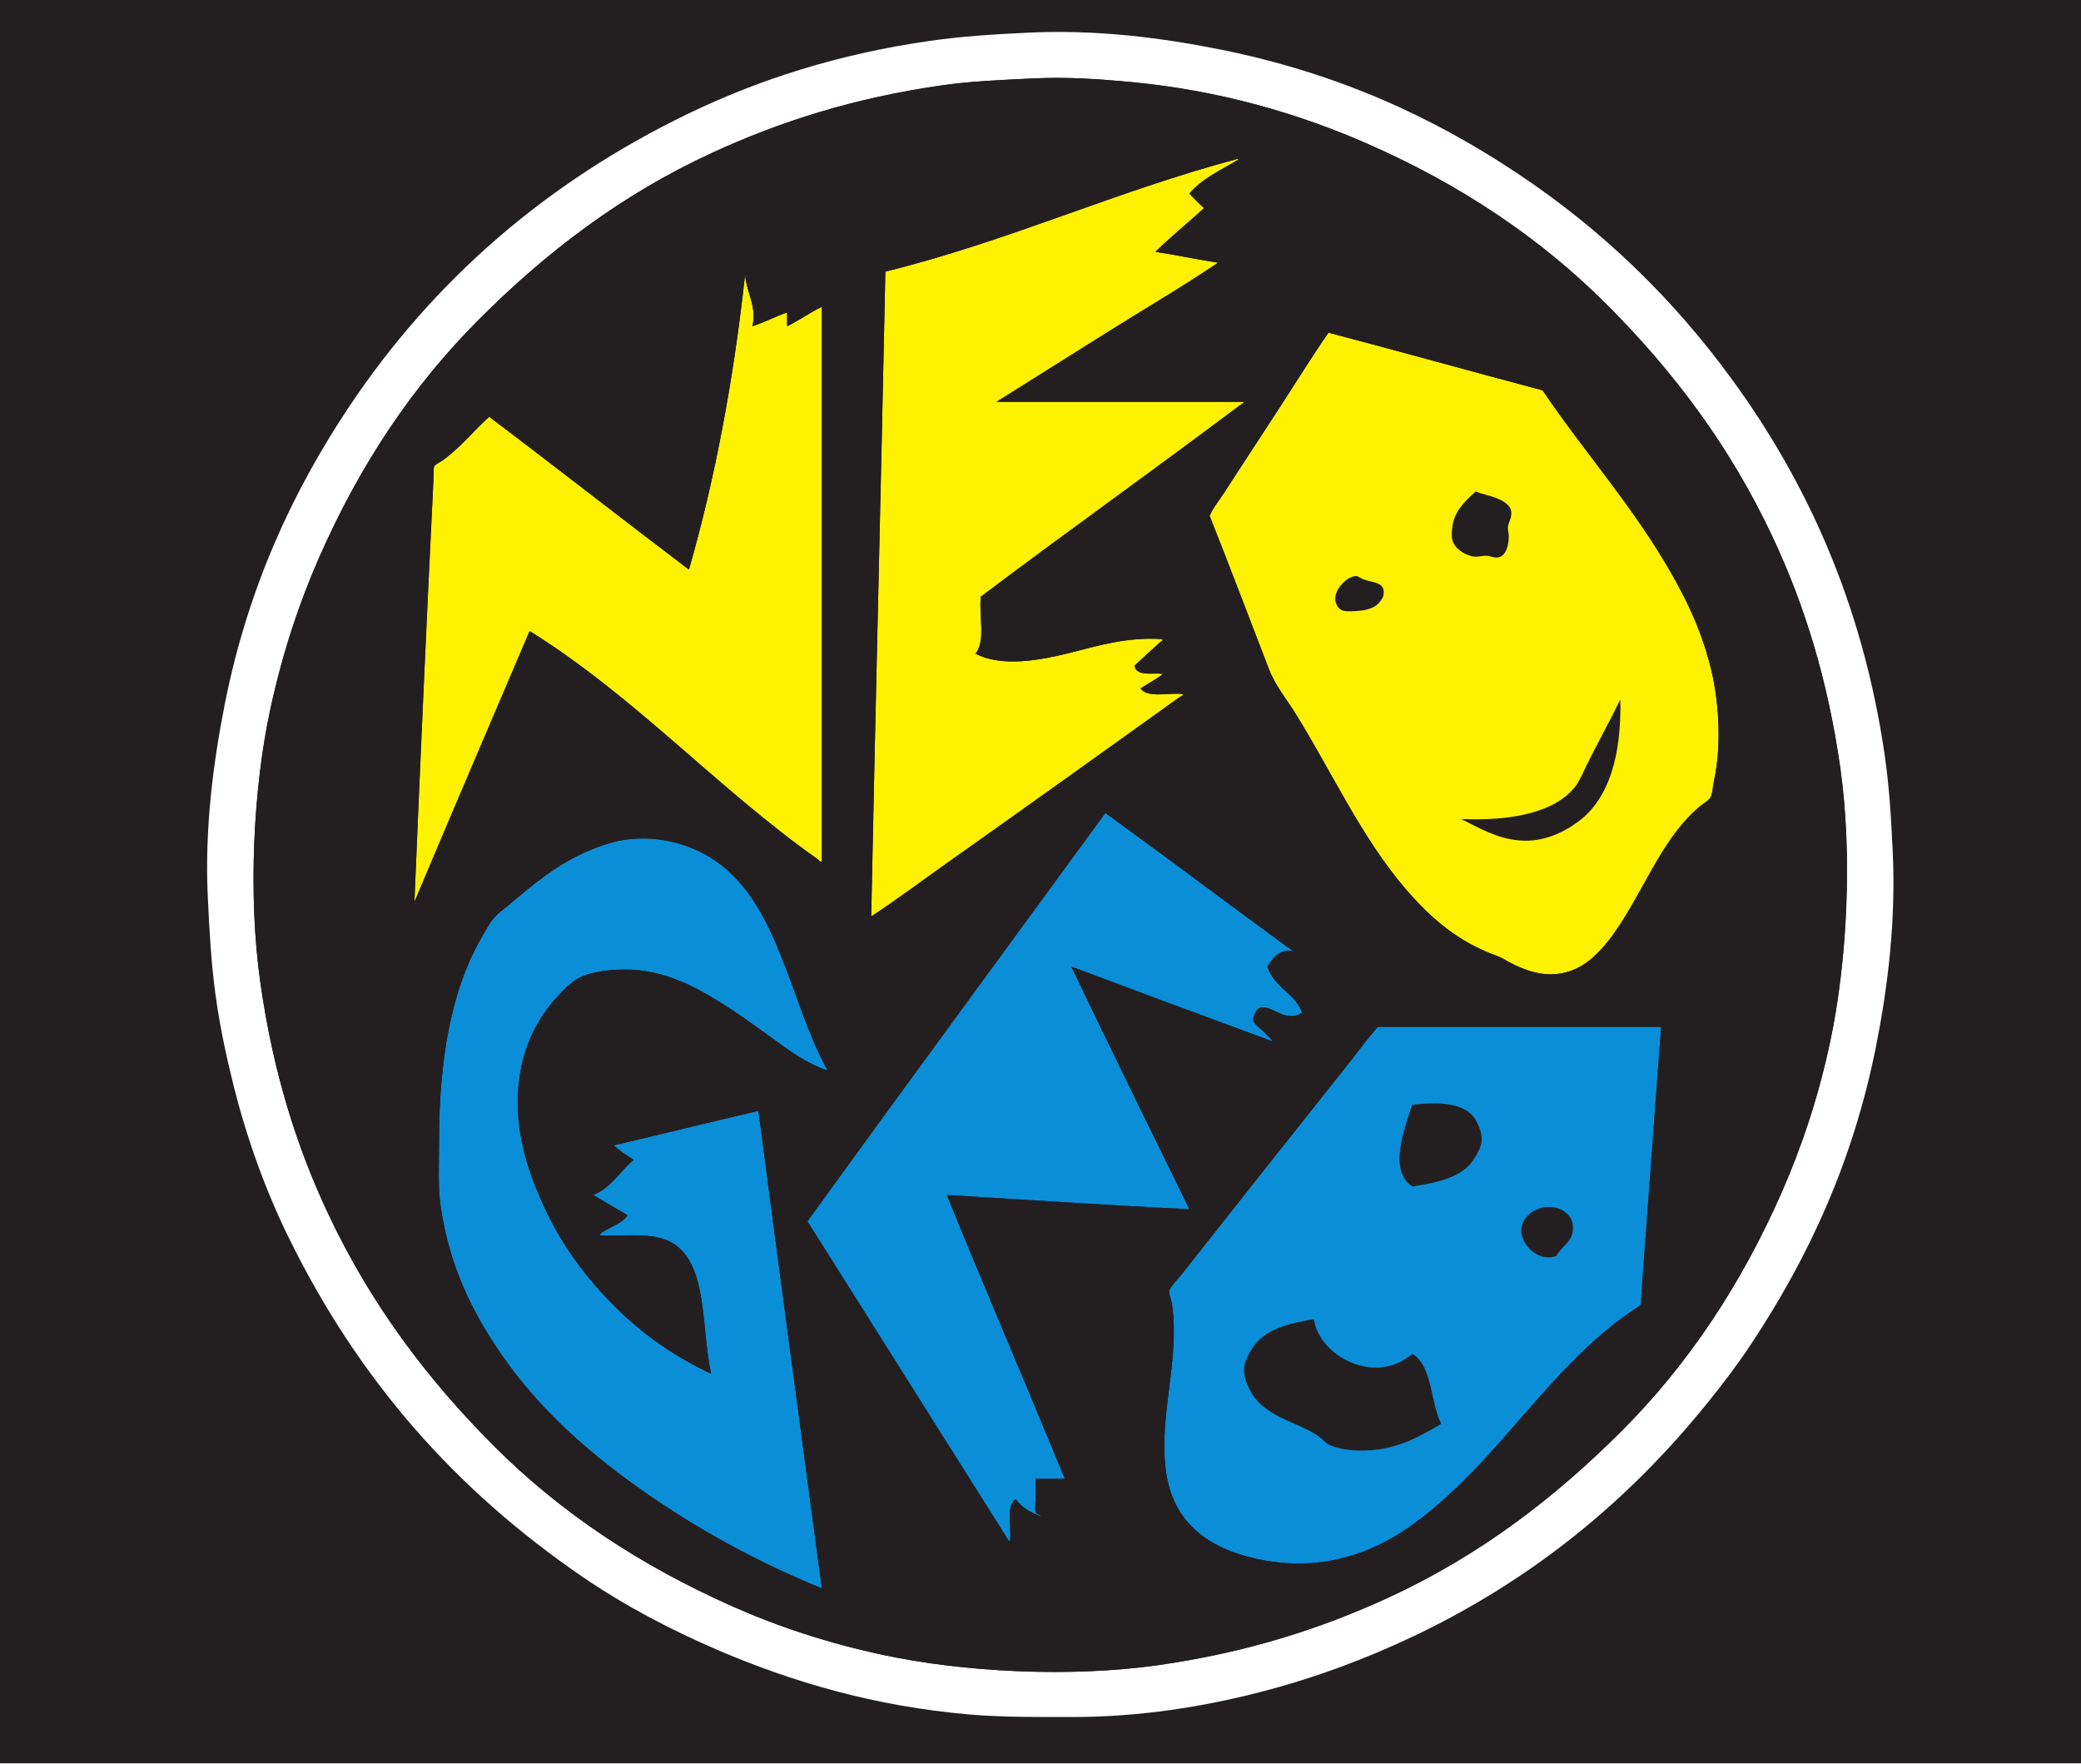
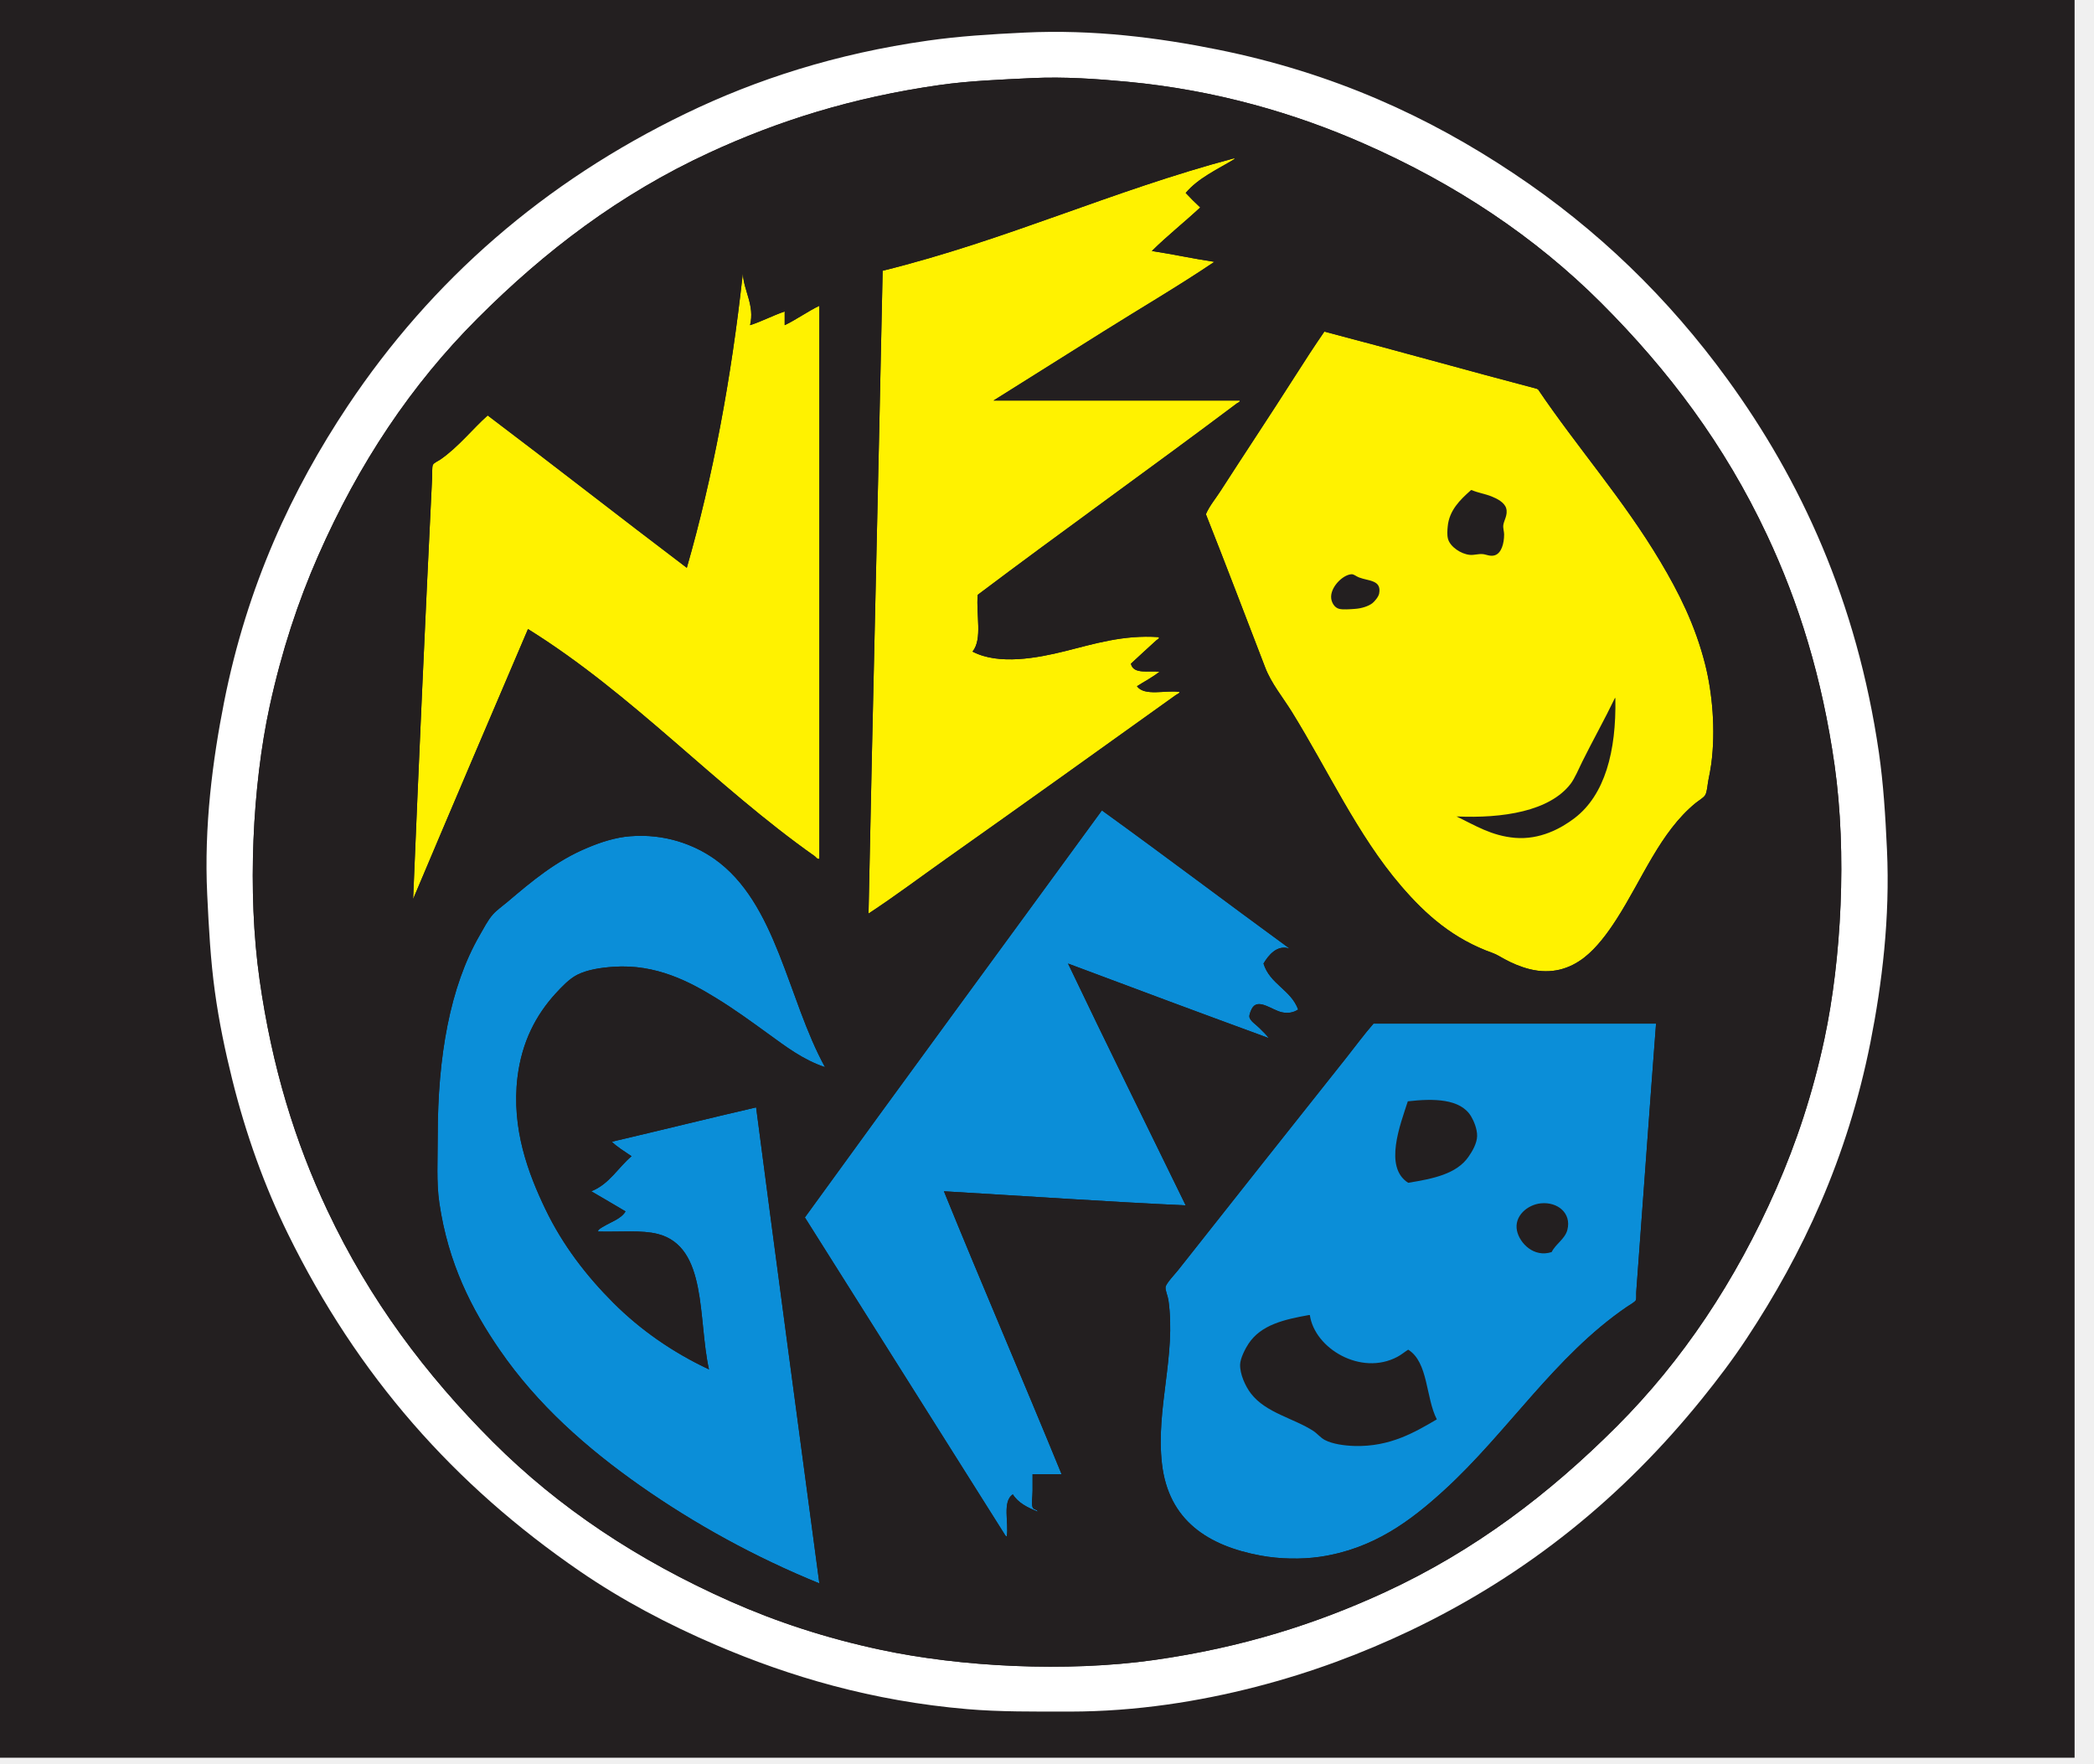
- <svg xmlns="http://www.w3.org/2000/svg" version="1.1" id="svg2" x="0px" y="0px" width="94.12" height="79.743" viewBox="0.25 0 94.12 79.743" enable-background="new 0.25 0 567.927 113.032" xml:space="preserve">
-   <defs id="defs21" />
-   <g transform="matrix(0.7779804,0,0,0.7779804,-45.50869,-226.9577)" id="g4889">
-     <g id="g4946" transform="matrix(0.7896258,0,0,0.7896258,-109.3577,60.48407)">
-       <path id="path4924" style="fill:#231f20;fill-opacity:1;fill-rule:nonzero;stroke:none" d="m 212.981,292.851 153.211,0 0,129.808 -153.211,0 0,-129.808 z" />
-       <g id="g4831">
-         <path d="m 282.392,299.126 c -6.499,0.923 -11.97,2.664 -17.025,4.998 -6.652,3.072 -12.163,7.282 -17.112,12.236 -4.89,4.887 -8.77,10.684 -11.788,17.56 -1.472,3.35 -2.683,6.999 -3.574,11.097 -1.267,5.843 -1.663,13.702 -0.742,20.181 0.921,6.487 2.627,11.994 5.001,17.029 3.129,6.641 7.272,12.152 12.232,17.113 4.872,4.867 10.723,8.756 17.56,11.786 3.344,1.482 7.021,2.702 11.103,3.569 5.868,1.249 13.663,1.667 20.18,0.746 6.494,-0.921 11.968,-2.67 17.025,-5 6.654,-3.072 12.168,-7.289 17.112,-12.234 4.858,-4.852 8.791,-10.742 11.787,-17.559 1.482,-3.373 2.704,-7.024 3.574,-11.103 1.243,-5.846 1.664,-13.672 0.744,-20.175 -0.92,-6.478 -2.638,-12.006 -5.001,-17.027 -3.131,-6.66 -7.27,-12.151 -12.234,-17.114 -4.861,-4.857 -10.723,-8.785 -17.558,-11.784 -4.988,-2.194 -10.848,-3.937 -17.445,-4.556 -2.263,-0.21 -4.623,-0.379 -7.023,-0.269 -2.405,0.116 -4.645,0.203 -6.815,0.509 z m 6.249,-3.869 c 5.108,-0.245 9.908,0.38 14.229,1.249 8.623,1.733 15.644,4.982 21.874,9.14 6.227,4.148 11.452,9.221 15.803,15.207 5.406,7.43 9.56,16.376 11.193,27.587 0.327,2.267 0.477,4.619 0.593,7.15 0.236,5.041 -0.366,9.922 -1.217,14.224 -1.708,8.601 -5.024,15.645 -9.14,21.876 -1.02,1.551 -2.149,3.034 -3.304,4.465 -5.784,7.16 -12.816,12.961 -21.605,17.145 -3.46,1.643 -7.218,3.068 -11.373,4.135 -4.126,1.061 -8.772,1.813 -13.691,1.819 -2.674,0 -5.194,0.023 -7.589,-0.182 -7.034,-0.6 -13.087,-2.396 -18.544,-4.729 -3.588,-1.537 -6.977,-3.336 -10.059,-5.448 -9.29,-6.373 -16.416,-14.426 -21.579,-24.944 -1.702,-3.467 -3.088,-7.286 -4.108,-11.396 -0.516,-2.084 -0.971,-4.234 -1.279,-6.49 -0.313,-2.276 -0.446,-4.653 -0.565,-7.173 -0.24,-5.02 0.398,-9.899 1.249,-14.199 1.703,-8.602 5.02,-15.698 9.139,-21.877 6.192,-9.282 14.511,-16.532 24.94,-21.575 5.243,-2.536 11.12,-4.428 17.888,-5.388 2.273,-0.326 4.62,-0.475 7.143,-0.595" style="fill:#ffffff;fill-opacity:1;fill-rule:evenodd;stroke:none" id="path5070" />
-         <path d="m 304.119,304.541 c 0.028,0 0.023,0.039 0.03,0.058 -1.268,0.767 -2.674,1.397 -3.604,2.5 0.347,0.371 0.705,0.731 1.075,1.072 -1.174,1.095 -2.438,2.093 -3.574,3.215 1.568,0.241 3.044,0.566 4.615,0.802 -2.657,1.792 -5.434,3.413 -8.157,5.123 -2.723,1.707 -5.446,3.413 -8.157,5.123 6.063,0 12.123,0 18.186,0 0.022,0.125 -0.141,0.152 -0.208,0.206 -6.286,4.726 -12.84,9.392 -19.137,14.137 -0.145,1.45 0.372,3.265 -0.388,4.194 1.933,1.02 4.804,0.472 6.815,-0.028 2.13,-0.529 4.304,-1.223 6.935,-1.041 0.084,0.113 -0.124,0.186 -0.177,0.24 -0.589,0.529 -1.283,1.177 -1.875,1.723 0.176,0.816 1.333,0.494 2.113,0.595 -0.513,0.403 -1.11,0.715 -1.667,1.069 0.551,0.765 2.132,0.27 3.126,0.42 0.058,0.094 -0.158,0.158 -0.268,0.24 -5.595,4.011 -11.283,8.081 -16.94,12.082 -1.92,1.359 -3.802,2.774 -5.742,4.047 0.318,-15.855 0.72,-31.619 1.042,-47.472 9.155,-2.264 16.93,-5.909 25.954,-8.305" style="fill:#fff200;fill-opacity:1;fill-rule:evenodd;stroke:none" id="path5072" />
-         <path d="m 268.374,316.864 c 0.818,-0.253 1.686,-0.717 2.558,-1.011 0,0.333 0,0.676 0,1.011 0.814,-0.378 1.746,-1.05 2.56,-1.43 0,13.614 0,27.227 0,40.836 -0.147,0.058 -0.24,-0.114 -0.327,-0.178 -7.383,-5.208 -13.417,-11.947 -21.19,-16.786 -2.837,6.64 -5.673,13.278 -8.484,19.941 0.416,-10.085 0.895,-20.769 1.401,-31.074 0.017,-0.36 -0.017,-0.795 0.055,-0.984 0.067,-0.158 0.36,-0.269 0.568,-0.413 1.314,-0.911 2.374,-2.261 3.482,-3.245 4.932,3.722 9.779,7.524 14.706,11.252 1.924,-6.696 3.284,-13.959 4.135,-21.73 0.084,1.323 0.888,2.341 0.536,3.81" style="fill:#fff200;fill-opacity:1;fill-rule:evenodd;stroke:none" id="path5074" />
-         <path d="m 329.834,349.099 c -0.266,0.536 -0.548,1.223 -0.861,1.637 -1.552,2.024 -5.006,2.562 -8.425,2.408 1.361,0.654 2.567,1.43 4.316,1.581 1.831,0.154 3.387,-0.681 4.407,-1.461 2.225,-1.704 3.083,-4.916 3.006,-8.84 -0.005,-0.018 -0.007,-0.035 -0.029,-0.03 -0.761,1.585 -1.65,3.162 -2.413,4.704 z m -18.541,-12.054 c 0.03,0.275 0.219,0.681 0.596,0.772 0.279,0.069 0.818,0.026 1.161,0 0.501,-0.034 1.001,-0.202 1.279,-0.416 0.158,-0.124 0.459,-0.471 0.504,-0.715 0.192,-1.014 -0.772,-0.914 -1.485,-1.191 -0.24,-0.09 -0.371,-0.249 -0.567,-0.236 -0.652,0.047 -1.582,0.982 -1.488,1.786 z m 10.267,-7.948 c -0.733,0.655 -1.56,1.44 -1.664,2.648 -0.023,0.249 -0.06,0.619 0.028,0.921 0.163,0.561 0.942,1.101 1.609,1.161 0.307,0.03 0.617,-0.086 0.952,-0.055 0.242,0.016 0.561,0.197 0.893,0.086 0.481,-0.154 0.686,-0.855 0.686,-1.547 -0.002,-0.21 -0.09,-0.454 -0.06,-0.686 0.045,-0.345 0.356,-0.762 0.21,-1.247 -0.131,-0.428 -0.684,-0.711 -1.075,-0.865 -0.527,-0.21 -0.956,-0.249 -1.488,-0.476 -0.034,0.016 -0.068,0.03 -0.09,0.061 z m -10.773,-11.759 c 5.271,1.38 10.451,2.842 15.713,4.23 0.002,0.029 0.039,0.025 0.061,0.029 2.927,4.328 6.312,8.138 9.049,12.74 1.327,2.228 2.558,4.641 3.302,7.589 0.52,2.057 0.786,4.825 0.448,7.349 -0.047,0.356 -0.126,0.754 -0.208,1.164 -0.074,0.359 -0.087,0.868 -0.24,1.129 -0.116,0.195 -0.501,0.42 -0.713,0.593 -2.616,2.14 -3.929,5.612 -5.834,8.572 -0.674,1.054 -1.471,2.119 -2.38,2.828 -1.084,0.844 -2.421,1.26 -4.019,0.866 -0.673,-0.167 -1.28,-0.424 -1.873,-0.746 -0.295,-0.159 -0.558,-0.334 -0.863,-0.446 -2.929,-1.042 -4.949,-2.828 -6.788,-4.973 -3.207,-3.734 -5.384,-8.529 -8.064,-12.858 -0.677,-1.088 -1.511,-2.087 -1.965,-3.274 -1.419,-3.685 -2.903,-7.592 -4.375,-11.308 0.266,-0.619 0.712,-1.138 1.071,-1.699 1.787,-2.779 3.653,-5.573 5.447,-8.393 0.718,-1.126 1.521,-2.365 2.232,-3.393" style="fill:#fff200;fill-opacity:1;fill-rule:evenodd;stroke:none" id="path5076" />
-         <path d="m 300.546,381.868 c -5.905,-0.275 -11.928,-0.692 -17.856,-1.041 2.815,6.925 5.832,13.909 8.69,20.894 -0.712,0 -1.427,0 -2.143,0 0,0.338 0,0.772 0,1.221 0,0.42 -0.09,0.964 0,1.217 0.073,0.201 0.324,0.141 0.385,0.328 -0.745,-0.294 -1.442,-0.638 -1.844,-1.277 -0.791,0.525 -0.289,2.089 -0.443,3.096 -0.075,0.047 -0.169,-0.159 -0.24,-0.27 -4.868,-7.713 -9.8,-15.562 -14.672,-23.277 7.275,-10.052 14.624,-20.036 21.935,-30.06 4.658,3.364 9.228,6.822 13.871,10.211 -0.928,-0.326 -1.571,0.484 -1.937,1.099 0.467,1.517 2.027,1.939 2.56,3.394 -0.358,0.233 -0.757,0.298 -1.191,0.205 -0.747,-0.152 -1.789,-1.103 -2.232,-0.264 -0.064,0.12 -0.195,0.433 -0.18,0.592 0.032,0.3 0.503,0.59 0.744,0.836 0.291,0.287 0.574,0.57 0.687,0.741 -4.96,-1.817 -9.896,-3.655 -14.824,-5.505 2.819,5.909 5.797,11.923 8.69,17.858" style="fill:#0b8ed8;fill-opacity:1;fill-rule:evenodd;stroke:none" id="path5078" />
-         <path d="m 273.909,371.66 c -1.624,-0.542 -2.894,-1.521 -4.167,-2.443 -1.256,-0.907 -2.526,-1.838 -3.902,-2.677 -1.876,-1.152 -4.388,-2.516 -7.557,-2.291 -0.936,0.062 -1.943,0.216 -2.68,0.594 -0.6,0.308 -1.146,0.895 -1.607,1.397 -1.42,1.562 -2.476,3.531 -2.799,6.162 -0.46,3.806 0.797,7.109 2.055,9.734 1.282,2.674 3.049,4.956 5.031,6.936 1.997,1.997 4.388,3.659 7.055,4.911 -0.83,-3.748 -0.099,-9.056 -3.781,-10.002 -1.184,-0.303 -2.774,-0.137 -4.403,-0.179 -0.055,-0.133 0.251,-0.287 0.414,-0.381 0.539,-0.328 1.294,-0.565 1.609,-1.106 -0.836,-0.506 -1.69,-0.99 -2.53,-1.487 1.331,-0.526 1.969,-1.74 2.975,-2.589 -0.492,-0.332 -1.099,-0.707 -1.458,-1.071 3.569,-0.831 7.085,-1.709 10.657,-2.534 1.532,11.743 3.109,23.446 4.671,35.153 -4.759,-1.937 -9.202,-4.388 -13.213,-7.199 -3.966,-2.785 -7.604,-5.99 -10.387,-10.033 -2.082,-3.019 -3.809,-6.4 -4.465,-10.865 -0.223,-1.5 -0.119,-3.162 -0.119,-4.966 0,-5.837 0.9,-10.994 3.096,-14.796 0.311,-0.536 0.603,-1.119 0.982,-1.546 0.285,-0.321 0.709,-0.615 1.073,-0.923 1.77,-1.499 3.576,-3.038 5.952,-4.015 0.921,-0.385 2.005,-0.75 3.124,-0.836 2.558,-0.201 4.709,0.628 6.192,1.665 4.623,3.241 5.412,10.354 8.184,15.39" style="fill:#0b8ed8;fill-opacity:1;fill-rule:evenodd;stroke:none" id="path5080" />
-         <path d="m 305.191,392.076 c -0.236,0.352 -0.613,1.082 -0.625,1.545 -0.02,0.707 0.385,1.605 0.804,2.147 1.103,1.431 3.164,1.821 4.613,2.764 0.282,0.189 0.519,0.492 0.834,0.66 0.584,0.306 1.456,0.422 2.204,0.445 2.632,0.073 4.478,-1.032 6.073,-1.966 -0.824,-1.598 -0.622,-4.22 -2.115,-5.147 -0.307,0.197 -0.504,0.373 -0.804,0.532 -2.674,1.423 -6.106,-0.608 -6.46,-3.09 -0.02,0 -0.039,0 -0.058,0 -1.882,0.334 -3.544,0.733 -4.465,2.11 z m 23.542,-8.396 c 0.322,-1.235 -0.72,-2.091 -1.962,-1.963 -0.981,0.1 -1.988,0.936 -1.757,2.027 0.197,0.916 1.243,2 2.56,1.572 0.282,-0.584 0.988,-0.972 1.159,-1.636 z m -7.293,-5.414 c 0.278,-0.398 0.617,-0.979 0.628,-1.517 0.01,-0.542 -0.257,-1.142 -0.448,-1.459 -0.787,-1.311 -2.777,-1.324 -4.671,-1.106 -0.549,1.709 -1.796,4.859 0.028,6.016 1.827,-0.298 3.578,-0.642 4.463,-1.934 z m -7.023,-9.822 c 6.954,0 13.909,0 20.865,0 -0.499,6.554 -0.964,13.114 -1.459,19.765 -0.019,0.229 0.016,0.535 -0.029,0.651 -0.051,0.135 -0.437,0.341 -0.681,0.51 -5.326,3.647 -8.793,9.264 -13.485,13.542 -2.433,2.218 -5.188,4.325 -9.165,4.91 -1.388,0.202 -2.978,0.167 -4.377,-0.09 -3.89,-0.72 -6.811,-2.596 -7.291,-6.787 -0.468,-4.062 1.058,-8.014 0.475,-12.084 -0.047,-0.313 -0.231,-0.7 -0.21,-0.952 0.026,-0.274 0.739,-1.015 0.921,-1.25 4.157,-5.262 8.279,-10.476 12.444,-15.713 0.667,-0.84 1.294,-1.703 1.993,-2.501" style="fill:#0b8ed8;fill-opacity:1;fill-rule:evenodd;stroke:none" id="path5082" />
-         <path d="m 312.423,370.945 c -4.165,5.238 -8.287,10.451 -12.444,15.713 -0.182,0.236 -0.895,0.977 -0.921,1.25 -0.021,0.251 0.164,0.639 0.21,0.952 0.583,4.071 -0.943,8.022 -0.475,12.084 0.48,4.191 3.4,6.067 7.291,6.787 1.399,0.257 2.989,0.292 4.377,0.09 3.977,-0.585 6.732,-2.691 9.165,-4.91 4.692,-4.278 8.159,-9.895 13.485,-13.542 0.244,-0.169 0.63,-0.375 0.681,-0.51 0.045,-0.116 0.01,-0.422 0.029,-0.651 0.495,-6.651 0.96,-13.211 1.459,-19.765 -6.957,0 -13.911,0 -20.865,0 -0.699,0.797 -1.327,1.661 -1.993,2.501 z M 265.726,356.271 c -1.483,-1.037 -3.634,-1.866 -6.192,-1.665 -1.119,0.086 -2.203,0.45 -3.124,0.836 -2.376,0.977 -4.182,2.516 -5.952,4.015 -0.364,0.308 -0.788,0.602 -1.073,0.923 -0.379,0.427 -0.671,1.01 -0.982,1.546 -2.196,3.802 -3.096,8.959 -3.096,14.796 0,1.804 -0.103,3.466 0.119,4.966 0.656,4.465 2.383,7.846 4.465,10.865 2.783,4.043 6.421,7.248 10.387,10.033 4.011,2.812 8.454,5.262 13.213,7.199 -1.562,-11.707 -3.139,-23.409 -4.671,-35.153 -3.572,0.825 -7.087,1.703 -10.657,2.534 0.359,0.365 0.966,0.739 1.458,1.071 -1.006,0.849 -1.644,2.063 -2.975,2.589 0.84,0.497 1.694,0.981 2.53,1.487 -0.315,0.541 -1.069,0.778 -1.609,1.106 -0.163,0.093 -0.469,0.248 -0.414,0.381 1.629,0.043 3.219,-0.124 4.403,0.179 3.683,0.946 2.952,6.254 3.781,10.002 -2.667,-1.251 -5.059,-2.914 -7.055,-4.911 -1.982,-1.98 -3.749,-4.262 -5.031,-6.936 -1.257,-2.625 -2.515,-5.928 -2.055,-9.734 0.322,-2.631 1.379,-4.6 2.799,-6.162 0.461,-0.501 1.007,-1.088 1.607,-1.397 0.737,-0.378 1.744,-0.532 2.68,-0.594 3.169,-0.225 5.68,1.139 7.557,2.291 1.376,0.839 2.646,1.77 3.902,2.677 1.273,0.921 2.543,1.901 4.167,2.443 -2.772,-5.035 -3.561,-12.149 -8.184,-15.39 z m 26.13,7.739 c 4.928,1.85 9.864,3.688 14.824,5.505 -0.113,-0.171 -0.397,-0.455 -0.687,-0.741 -0.241,-0.246 -0.712,-0.536 -0.744,-0.836 -0.015,-0.159 0.116,-0.472 0.18,-0.592 0.443,-0.839 1.485,0.112 2.232,0.264 0.435,0.093 0.834,0.028 1.191,-0.205 -0.533,-1.456 -2.094,-1.877 -2.56,-3.394 0.366,-0.615 1.009,-1.425 1.937,-1.099 -4.643,-3.39 -9.213,-6.847 -13.871,-10.211 -7.311,10.024 -14.66,20.007 -21.935,30.06 4.872,7.715 9.804,15.564 14.672,23.277 0.071,0.111 0.164,0.317 0.24,0.27 0.154,-1.008 -0.347,-2.572 0.443,-3.096 0.403,0.639 1.1,0.984 1.844,1.277 -0.061,-0.187 -0.313,-0.127 -0.385,-0.328 -0.09,-0.253 0,-0.797 0,-1.217 0,-0.449 0,-0.883 0,-1.221 0.716,0 1.431,0 2.143,0 -2.858,-6.985 -5.875,-13.969 -8.69,-20.894 5.928,0.349 11.95,0.766 17.856,1.041 -2.893,-5.935 -5.871,-11.949 -8.69,-17.858 z m 16.699,-43.277 c -1.793,2.82 -3.659,5.614 -5.447,8.393 -0.359,0.561 -0.805,1.08 -1.071,1.699 1.472,3.716 2.956,7.622 4.375,11.308 0.454,1.187 1.288,2.186 1.965,3.274 2.68,4.329 4.857,9.124 8.064,12.858 1.838,2.145 3.858,3.931 6.788,4.973 0.306,0.112 0.568,0.287 0.863,0.446 0.593,0.321 1.2,0.578 1.873,0.746 1.598,0.394 2.935,-0.022 4.019,-0.866 0.909,-0.709 1.706,-1.774 2.38,-2.828 1.905,-2.96 3.219,-6.432 5.834,-8.572 0.212,-0.173 0.597,-0.398 0.713,-0.593 0.152,-0.262 0.165,-0.77 0.24,-1.129 0.081,-0.41 0.161,-0.808 0.208,-1.164 0.339,-2.524 0.073,-5.291 -0.448,-7.349 -0.744,-2.948 -1.975,-5.361 -3.302,-7.589 -2.738,-4.602 -6.123,-8.412 -9.049,-12.74 -0.022,-0.005 -0.058,0 -0.061,-0.029 -5.262,-1.388 -10.443,-2.85 -15.713,-4.23 -0.711,1.029 -1.514,2.268 -2.232,3.393 z m -40.717,-7.678 c -0.85,7.771 -2.211,15.034 -4.135,21.73 -4.928,-3.729 -9.774,-7.531 -14.706,-11.252 -1.107,0.985 -2.168,2.334 -3.482,3.245 -0.208,0.144 -0.501,0.255 -0.568,0.413 -0.073,0.189 -0.038,0.623 -0.055,0.984 -0.506,10.304 -0.985,20.988 -1.401,31.074 2.811,-6.663 5.647,-13.301 8.484,-19.941 7.773,4.839 13.807,11.579 21.19,16.786 0.087,0.064 0.18,0.236 0.327,0.178 0,-13.609 0,-27.223 0,-40.836 -0.814,0.379 -1.746,1.052 -2.56,1.43 0,-0.335 0,-0.678 0,-1.011 -0.872,0.294 -1.74,0.759 -2.558,1.011 0.352,-1.469 -0.452,-2.487 -0.536,-3.81 z m 10.328,-0.208 c -0.322,15.853 -0.724,31.617 -1.042,47.472 1.94,-1.273 3.822,-2.689 5.742,-4.047 5.657,-4 11.345,-8.071 16.94,-12.082 0.109,-0.081 0.326,-0.145 0.268,-0.24 -0.994,-0.15 -2.575,0.345 -3.126,-0.42 0.557,-0.354 1.154,-0.667 1.667,-1.069 -0.78,-0.1 -1.937,0.221 -2.113,-0.595 0.591,-0.546 1.286,-1.194 1.875,-1.723 0.054,-0.054 0.262,-0.126 0.177,-0.24 -2.631,-0.183 -4.805,0.512 -6.935,1.041 -2.012,0.5 -4.883,1.048 -6.815,0.028 0.76,-0.929 0.242,-2.745 0.388,-4.194 6.297,-4.744 12.851,-9.411 19.137,-14.137 0.067,-0.054 0.229,-0.081 0.208,-0.206 -6.063,0 -12.123,0 -18.186,0 2.71,-1.709 5.434,-3.415 8.157,-5.123 2.723,-1.709 5.499,-3.331 8.157,-5.123 -1.571,-0.236 -3.047,-0.561 -4.615,-0.802 1.135,-1.122 2.399,-2.121 3.574,-3.215 -0.371,-0.341 -0.728,-0.7 -1.075,-1.072 0.93,-1.103 2.335,-1.733 3.604,-2.5 -0.007,-0.019 -0.002,-0.058 -0.03,-0.058 -9.024,2.396 -16.799,6.04 -25.954,8.305 z M 289.207,298.617 c 2.4,-0.11 4.761,0.059 7.023,0.269 6.597,0.619 12.458,2.362 17.445,4.556 6.834,2.999 12.697,6.927 17.558,11.784 4.964,4.963 9.103,10.455 12.234,17.114 2.363,5.021 4.081,10.549 5.001,17.027 0.92,6.504 0.499,14.329 -0.744,20.175 -0.869,4.079 -2.091,7.731 -3.574,11.103 -2.995,6.817 -6.929,12.707 -11.787,17.559 -4.944,4.945 -10.457,9.162 -17.112,12.234 -5.057,2.331 -10.531,4.079 -17.025,5 -6.517,0.921 -14.312,0.503 -20.18,-0.746 -4.082,-0.868 -7.758,-2.087 -11.103,-3.569 -6.837,-3.03 -12.689,-6.918 -17.56,-11.786 -4.96,-4.961 -9.102,-10.471 -12.232,-17.113 -2.374,-5.035 -4.08,-10.541 -5.001,-17.029 -0.921,-6.479 -0.525,-14.338 0.742,-20.181 0.891,-4.098 2.102,-7.747 3.574,-11.097 3.019,-6.876 6.899,-12.673 11.788,-17.56 4.949,-4.954 10.46,-9.164 17.112,-12.236 5.055,-2.334 10.527,-4.075 17.025,-4.998 2.17,-0.306 4.409,-0.393 6.815,-0.509" style="fill:#231f20;fill-opacity:1;fill-rule:evenodd;stroke:none" id="path5084" />
-       </g>
+ <svg xmlns="http://www.w3.org/2000/svg" width="100%" height="100%" viewBox="0 0 95 80" version="1.1" xml:space="preserve" style="fill-rule:evenodd;clip-rule:evenodd;stroke-linejoin:round;stroke-miterlimit:1.414;">
+   <g id="g4946" transform="matrix(0.614313,0,0,0.614313,-130.837,-179.902)">
+     <rect id="path4924" x="212.981" y="292.851" width="153.211" height="129.808" style="fill:rgb(35,31,32);fill-rule:nonzero;" />
+     <g id="g4831">
+       <path id="path5070" d="M282.392,299.126C275.894,300.049 270.422,301.79 265.367,304.124C258.715,307.196 253.204,311.406 248.255,316.36C243.366,321.247 239.486,327.044 236.467,333.92C234.995,337.27 233.785,340.919 232.894,345.018C231.627,350.861 231.23,358.72 232.151,365.199C233.073,371.686 234.779,377.193 237.153,382.228C240.282,388.869 244.425,394.38 249.384,399.34C254.256,404.208 260.108,408.096 266.945,411.126C270.289,412.608 273.965,413.828 278.047,414.695C283.915,415.944 291.71,416.362 298.227,415.441C304.721,414.52 310.195,412.771 315.252,410.44C321.907,407.368 327.42,403.151 332.364,398.206C337.222,393.354 341.155,387.464 344.151,380.647C345.633,377.274 346.855,373.622 347.724,369.543C348.967,363.697 349.388,355.872 348.468,349.368C347.548,342.89 345.83,337.362 343.467,332.341C340.336,325.681 336.197,320.19 331.233,315.227C326.372,310.37 320.51,306.441 313.675,303.443C308.688,301.248 302.827,299.505 296.23,298.886C293.968,298.676 291.607,298.507 289.207,298.617C286.802,298.733 284.562,298.82 282.392,299.126L282.392,299.126ZM288.642,295.257C293.749,295.012 298.549,295.637 302.871,296.506C311.494,298.239 318.515,301.488 324.745,305.645C330.972,309.793 336.197,314.866 340.548,320.852C345.954,328.283 350.109,337.228 351.742,348.44C352.069,350.707 352.219,353.058 352.335,355.589C352.571,360.631 351.969,365.512 351.118,369.813C349.41,378.414 346.094,385.458 341.978,391.689C340.958,393.24 339.829,394.723 338.674,396.154C332.89,403.314 325.858,409.115 317.069,413.299C313.609,414.941 309.851,416.366 305.696,417.433C301.57,418.494 296.925,419.246 292.006,419.252C289.332,419.252 286.812,419.276 284.417,419.071C277.383,418.471 271.33,416.675 265.873,414.342C262.285,412.805 258.895,411.006 255.814,408.894C246.524,402.521 239.398,394.468 234.235,383.95C232.533,380.483 231.147,376.663 230.127,372.554C229.611,370.47 229.156,368.32 228.848,366.064C228.535,363.788 228.402,361.411 228.283,358.891C228.043,353.871 228.681,348.992 229.531,344.692C231.235,336.09 234.552,328.994 238.67,322.815C244.862,313.534 253.181,306.284 263.61,301.241C268.853,298.704 274.73,296.812 281.499,295.852C283.772,295.527 286.118,295.378 288.642,295.257" style="fill:white;" />
+       <path id="path5072" d="M304.119,304.541C304.147,304.541 304.143,304.58 304.15,304.599C302.881,305.367 301.476,305.996 300.546,307.099C300.893,307.471 301.251,307.83 301.621,308.171C300.447,309.266 299.183,310.264 298.048,311.386C299.616,311.627 301.092,311.953 302.663,312.188C300.006,313.98 297.229,315.601 294.506,317.311C291.783,319.018 289.06,320.724 286.349,322.433C292.412,322.433 298.472,322.433 304.535,322.433C304.557,322.558 304.394,322.586 304.327,322.639C298.041,327.366 291.487,332.032 285.19,336.776C285.045,338.226 285.562,340.041 284.802,340.97C286.735,341.99 289.606,341.442 291.618,340.943C293.748,340.414 295.922,339.719 298.553,339.902C298.637,340.015 298.429,340.088 298.375,340.142C297.786,340.671 297.092,341.318 296.5,341.865C296.676,342.681 297.833,342.359 298.613,342.46C298.101,342.862 297.503,343.175 296.946,343.529C297.497,344.294 299.078,343.799 300.072,343.949C300.13,344.043 299.914,344.108 299.805,344.189C294.21,348.2 288.522,352.27 282.865,356.271C280.945,357.629 279.063,359.045 277.123,360.318C277.441,344.463 277.843,328.699 278.165,312.846C287.32,310.582 295.095,306.937 304.119,304.541" style="fill:rgb(255,242,0);" />
+       <path id="path5074" d="M268.374,316.864C269.192,316.611 270.059,316.147 270.931,315.853C270.931,316.186 270.931,316.529 270.931,316.864C271.745,316.486 272.678,315.814 273.492,315.434C273.492,329.048 273.492,342.662 273.492,356.271C273.345,356.329 273.252,356.157 273.165,356.092C265.781,350.885 259.747,344.146 251.974,339.306C249.138,345.946 246.301,352.584 243.49,359.247C243.906,349.162 244.386,338.478 244.891,328.173C244.909,327.813 244.874,327.378 244.947,327.19C245.013,327.032 245.307,326.92 245.515,326.777C246.828,325.866 247.889,324.516 248.997,323.531C253.929,327.253 258.775,331.055 263.703,334.784C265.627,328.088 266.987,320.825 267.838,313.054C267.922,314.377 268.725,315.395 268.374,316.864" style="fill:rgb(255,242,0);" />
+       <path id="path5076" d="M329.834,349.099C329.568,349.635 329.286,350.323 328.973,350.737C327.421,352.761 323.967,353.299 320.548,353.145C321.909,353.799 323.115,354.575 324.864,354.726C326.695,354.88 328.251,354.045 329.271,353.265C331.496,351.561 332.354,348.35 332.277,344.425C332.272,344.407 332.27,344.391 332.247,344.395C331.486,345.98 330.597,347.557 329.834,349.1L329.834,349.099ZM311.292,337.045C311.323,337.321 311.512,337.727 311.888,337.817C312.167,337.886 312.706,337.843 313.049,337.817C313.551,337.783 314.05,337.615 314.328,337.401C314.487,337.277 314.787,336.93 314.832,336.686C315.024,335.672 314.061,335.772 313.347,335.495C313.107,335.404 312.977,335.246 312.78,335.259C312.128,335.306 311.198,336.241 311.292,337.045L311.292,337.045ZM321.559,329.097C320.827,329.752 320,330.537 319.895,331.745C319.872,331.994 319.835,332.364 319.923,332.667C320.086,333.228 320.865,333.768 321.532,333.828C321.838,333.858 322.149,333.742 322.483,333.772C322.725,333.789 323.044,333.969 323.376,333.858C323.857,333.704 324.062,333.003 324.062,332.311C324.06,332.1 323.972,331.857 324.002,331.625C324.047,331.28 324.358,330.863 324.212,330.378C324.082,329.95 323.528,329.667 323.137,329.513C322.61,329.303 322.181,329.264 321.649,329.037C321.616,329.052 321.581,329.067 321.559,329.097L321.559,329.097ZM310.787,317.338C316.057,318.719 321.238,320.18 326.5,321.568C326.502,321.598 326.539,321.593 326.561,321.598C329.488,325.926 332.872,329.735 335.61,334.338C336.937,336.566 338.168,338.979 338.912,341.926C339.432,343.984 339.698,346.751 339.36,349.275C339.313,349.631 339.233,350.029 339.152,350.439C339.077,350.798 339.064,351.307 338.912,351.568C338.796,351.763 338.411,351.988 338.198,352.161C335.583,354.302 334.269,357.773 332.364,360.734C331.69,361.787 330.893,362.852 329.984,363.562C328.9,364.406 327.563,364.821 325.965,364.428C325.292,364.26 324.685,364.003 324.092,363.682C323.797,363.523 323.534,363.348 323.229,363.236C320.3,362.194 318.279,360.408 316.441,358.263C313.234,354.53 311.057,349.734 308.377,345.406C307.7,344.318 306.866,343.319 306.412,342.132C304.993,338.446 303.509,334.539 302.037,330.824C302.303,330.205 302.749,329.686 303.108,329.125C304.895,326.346 306.761,323.552 308.555,320.732C309.272,319.606 310.076,318.367 310.787,317.338" style="fill:rgb(255,242,0);" />
+       <path id="path5078" d="M300.546,381.868C294.64,381.593 288.618,381.176 282.69,380.827C285.505,387.751 288.522,394.736 291.38,401.721C290.669,401.721 289.953,401.721 289.237,401.721C289.237,402.058 289.237,402.493 289.237,402.942C289.237,403.362 289.147,403.905 289.237,404.158C289.31,404.359 289.561,404.299 289.623,404.486C288.878,404.193 288.181,403.848 287.778,403.209C286.988,403.734 287.489,405.298 287.335,406.306C287.26,406.352 287.166,406.146 287.095,406.035C282.227,398.322 277.295,390.474 272.423,382.759C279.699,372.706 287.047,362.723 294.358,352.699C299.016,356.063 303.586,359.521 308.229,362.91C307.301,362.584 306.658,363.395 306.292,364.009C306.759,365.526 308.319,365.948 308.852,367.404C308.495,367.637 308.096,367.701 307.661,367.609C306.914,367.456 305.872,366.506 305.429,367.345C305.365,367.465 305.234,367.778 305.249,367.937C305.281,368.237 305.752,368.527 305.992,368.773C306.283,369.059 306.566,369.342 306.68,369.514C301.72,367.697 296.784,365.859 291.856,364.009C294.675,369.918 297.653,375.933 300.546,381.868" style="fill:rgb(11,142,216);" />
+       <path id="path5080" d="M273.909,371.66C272.286,371.118 271.015,370.139 269.742,369.218C268.487,368.31 267.217,367.379 265.841,366.54C263.964,365.388 261.453,364.024 258.284,364.249C257.348,364.311 256.341,364.466 255.604,364.843C255.004,365.151 254.458,365.739 253.997,366.24C252.577,367.802 251.521,369.771 251.199,372.402C250.739,376.207 251.996,379.511 253.253,382.135C254.535,384.809 256.302,387.091 258.284,389.071C260.281,391.068 262.672,392.73 265.339,393.981C264.51,390.234 265.241,384.925 261.558,383.979C260.374,383.676 258.784,383.843 257.155,383.8C257.1,383.667 257.406,383.513 257.569,383.419C258.108,383.091 258.863,382.855 259.178,382.313C258.342,381.808 257.488,381.324 256.648,380.827C257.979,380.301 258.617,379.086 259.623,378.238C259.131,377.906 258.524,377.531 258.165,377.167C261.734,376.335 265.249,375.457 268.821,374.632C270.353,386.375 271.93,398.078 273.492,409.785C268.733,407.848 264.29,405.397 260.279,402.586C256.313,399.801 252.675,396.595 249.892,392.553C247.809,389.533 246.083,386.153 245.426,381.687C245.204,380.188 245.307,378.525 245.307,376.721C245.307,370.884 246.207,365.727 248.403,361.925C248.713,361.389 249.005,360.806 249.384,360.379C249.669,360.058 250.094,359.765 250.457,359.456C252.227,357.958 254.033,356.418 256.409,355.441C257.331,355.056 258.415,354.691 259.534,354.606C262.091,354.405 264.242,355.233 265.726,356.271C270.349,359.512 271.137,366.625 273.909,371.66" style="fill:rgb(11,142,216);" />
+       <path id="path5082" d="M305.191,392.076C304.955,392.428 304.577,393.159 304.565,393.621C304.545,394.328 304.951,395.227 305.369,395.769C306.472,397.2 308.533,397.59 309.981,398.533C310.264,398.721 310.5,399.024 310.815,399.192C311.4,399.498 312.272,399.614 313.019,399.637C315.651,399.71 317.497,398.605 319.092,397.671C318.268,396.072 318.47,393.451 316.977,392.524C316.671,392.721 316.473,392.897 316.174,393.056C313.5,394.478 310.067,392.448 309.714,389.966C309.694,389.966 309.675,389.966 309.656,389.966C307.774,390.3 306.112,390.699 305.191,392.076L305.191,392.076ZM328.732,383.681C329.055,382.446 328.013,381.59 326.77,381.718C325.789,381.818 324.782,382.654 325.013,383.745C325.211,384.661 326.256,385.745 327.574,385.316C327.856,384.732 328.562,384.344 328.732,383.681L328.732,383.681ZM321.44,378.266C321.718,377.868 322.056,377.287 322.068,376.749C322.078,376.207 321.81,375.607 321.62,375.29C320.833,373.979 318.843,373.966 316.949,374.184C316.4,375.894 315.153,379.044 316.977,380.201C318.804,379.903 320.555,379.558 321.44,378.266L321.44,378.266ZM314.417,368.444C321.371,368.444 328.325,368.444 335.282,368.444C334.783,374.998 334.318,381.558 333.823,388.209C333.804,388.439 333.839,388.744 333.794,388.86C333.742,388.996 333.356,389.202 333.112,389.37C327.786,393.018 324.319,398.635 319.627,402.912C317.194,405.131 314.438,407.237 310.461,407.822C309.073,408.024 307.483,407.989 306.084,407.732C302.194,407.012 299.273,405.136 298.793,400.945C298.326,396.883 299.851,392.931 299.269,388.86C299.222,388.548 299.037,388.16 299.058,387.909C299.084,387.635 299.798,386.894 299.98,386.658C304.137,381.396 308.258,376.183 312.423,370.945C313.09,370.105 313.718,369.242 314.417,368.444" style="fill:rgb(11,142,216);" />
+       <path id="path5084" d="M312.423,370.945C308.258,376.183 304.137,381.396 299.98,386.658C299.798,386.894 299.084,387.635 299.058,387.909C299.037,388.16 299.222,388.548 299.269,388.86C299.851,392.931 298.326,396.883 298.793,400.945C299.273,405.136 302.194,407.012 306.084,407.732C307.483,407.989 309.073,408.024 310.461,407.822C314.438,407.237 317.194,405.131 319.627,402.912C324.319,398.635 327.786,393.018 333.112,389.371C333.356,389.202 333.743,388.996 333.794,388.86C333.839,388.744 333.804,388.439 333.823,388.209C334.318,381.558 334.783,374.998 335.282,368.444C328.325,368.444 321.371,368.444 314.417,368.444C313.718,369.242 313.09,370.105 312.423,370.945L312.423,370.945ZM265.726,356.271C264.242,355.233 262.091,354.405 259.534,354.606C258.415,354.691 257.331,355.056 256.409,355.441C254.033,356.418 252.227,357.958 250.457,359.456C250.094,359.765 249.669,360.058 249.384,360.379C249.005,360.806 248.713,361.389 248.403,361.925C246.207,365.727 245.307,370.884 245.307,376.721C245.307,378.525 245.204,380.188 245.426,381.687C246.083,386.153 247.809,389.533 249.892,392.553C252.675,396.595 256.313,399.801 260.279,402.586C264.29,405.397 268.733,407.848 273.492,409.785C271.93,398.078 270.353,386.375 268.821,374.632C265.249,375.457 261.734,376.335 258.165,377.167C258.524,377.531 259.131,377.906 259.623,378.238C258.617,379.086 257.979,380.301 256.648,380.827C257.488,381.324 258.342,381.808 259.178,382.313C258.863,382.855 258.108,383.091 257.569,383.419C257.406,383.513 257.1,383.667 257.155,383.8C258.784,383.843 260.374,383.676 261.558,383.979C265.241,384.925 264.51,390.234 265.339,393.981C262.672,392.73 260.281,391.068 258.284,389.071C256.302,387.091 254.535,384.809 253.253,382.135C251.996,379.511 250.739,376.207 251.199,372.402C251.521,369.771 252.577,367.802 253.997,366.24C254.458,365.739 255.004,365.151 255.604,364.843C256.341,364.466 257.348,364.311 258.284,364.249C261.453,364.024 263.964,365.388 265.841,366.54C267.217,367.379 268.487,368.31 269.742,369.218C271.015,370.139 272.286,371.118 273.909,371.66C271.137,366.625 270.349,359.512 265.726,356.271ZM291.856,364.009C296.784,365.859 301.72,367.697 306.68,369.514C306.566,369.342 306.283,369.059 305.992,368.773C305.752,368.527 305.281,368.237 305.249,367.937C305.234,367.778 305.365,367.465 305.429,367.345C305.872,366.506 306.914,367.456 307.661,367.609C308.096,367.701 308.495,367.637 308.852,367.404C308.319,365.948 306.759,365.526 306.292,364.009C306.658,363.395 307.301,362.584 308.229,362.91C303.586,359.521 299.016,356.063 294.358,352.699C287.047,362.723 279.699,372.706 272.423,382.759C277.295,390.474 282.227,398.322 287.095,406.035C287.166,406.146 287.26,406.352 287.335,406.306C287.489,405.298 286.988,403.734 287.778,403.209C288.181,403.848 288.878,404.193 289.623,404.486C289.561,404.299 289.31,404.359 289.237,404.158C289.147,403.905 289.237,403.362 289.237,402.942C289.237,402.493 289.237,402.058 289.237,401.721C289.953,401.721 290.669,401.721 291.38,401.721C288.522,394.736 285.505,387.751 282.69,380.827C288.618,381.176 294.64,381.593 300.546,381.868C297.653,375.933 294.675,369.918 291.856,364.009L291.856,364.009ZM308.555,320.732C306.761,323.552 304.895,326.346 303.108,329.125C302.749,329.686 302.303,330.205 302.037,330.824C303.509,334.539 304.993,338.446 306.412,342.132C306.866,343.319 307.7,344.318 308.377,345.406C311.057,349.734 313.234,354.53 316.441,358.263C318.279,360.408 320.3,362.194 323.229,363.236C323.534,363.348 323.797,363.523 324.092,363.682C324.685,364.003 325.292,364.26 325.965,364.428C327.563,364.821 328.9,364.406 329.984,363.562C330.893,362.852 331.689,361.787 332.364,360.734C334.269,357.773 335.583,354.302 338.198,352.161C338.411,351.988 338.796,351.763 338.912,351.568C339.064,351.307 339.077,350.798 339.152,350.439C339.233,350.029 339.313,349.631 339.36,349.275C339.698,346.751 339.432,343.984 338.912,341.926C338.168,338.979 336.937,336.566 335.61,334.338C332.872,329.735 329.487,325.926 326.561,321.598C326.539,321.593 326.503,321.598 326.5,321.568C321.238,320.18 316.057,318.719 310.787,317.338C310.076,318.367 309.272,319.606 308.555,320.732L308.555,320.732ZM267.838,313.054C266.987,320.825 265.627,328.088 263.703,334.784C258.775,331.055 253.929,327.253 248.997,323.531C247.889,324.516 246.828,325.866 245.515,326.777C245.307,326.92 245.013,327.032 244.947,327.19C244.874,327.378 244.909,327.813 244.891,328.173C244.386,338.477 243.906,349.162 243.49,359.247C246.301,352.584 249.138,345.946 251.974,339.306C259.748,344.146 265.781,350.885 273.165,356.092C273.252,356.157 273.345,356.329 273.492,356.271C273.492,342.662 273.492,329.048 273.492,315.434C272.678,315.814 271.745,316.486 270.931,316.864C270.931,316.529 270.931,316.186 270.931,315.853C270.059,316.147 269.192,316.611 268.374,316.864C268.725,315.395 267.922,314.377 267.838,313.054L267.838,313.054ZM278.165,312.846C277.843,328.699 277.441,344.463 277.123,360.318C279.063,359.045 280.945,357.629 282.865,356.271C288.522,352.27 294.21,348.2 299.805,344.189C299.914,344.108 300.13,344.044 300.072,343.949C299.078,343.799 297.497,344.294 296.946,343.529C297.503,343.175 298.101,342.862 298.613,342.46C297.833,342.359 296.676,342.681 296.5,341.865C297.092,341.318 297.786,340.671 298.375,340.142C298.429,340.088 298.637,340.015 298.553,339.902C295.922,339.719 293.748,340.414 291.618,340.943C289.606,341.442 286.735,341.99 284.802,340.971C285.562,340.041 285.045,338.226 285.19,336.776C291.487,332.032 298.041,327.366 304.327,322.64C304.394,322.586 304.557,322.558 304.535,322.433C298.472,322.433 292.413,322.433 286.35,322.433C289.06,320.724 291.783,319.018 294.506,317.311C297.229,315.601 300.006,313.98 302.663,312.188C301.092,311.953 299.616,311.627 298.048,311.386C299.183,310.264 300.447,309.266 301.621,308.171C301.251,307.83 300.893,307.471 300.546,307.099C301.476,305.996 302.881,305.367 304.15,304.599C304.143,304.58 304.148,304.541 304.119,304.541C295.095,306.937 287.32,310.582 278.165,312.846L278.165,312.846ZM289.207,298.617C291.607,298.507 293.968,298.676 296.23,298.886C302.827,299.505 308.688,301.248 313.675,303.443C320.51,306.441 326.372,310.37 331.233,315.227C336.197,320.19 340.336,325.681 343.467,332.341C345.83,337.362 347.548,342.89 348.468,349.368C349.388,355.872 348.967,363.697 347.724,369.543C346.855,373.622 345.633,377.274 344.151,380.647C341.155,387.464 337.222,393.354 332.364,398.206C327.42,403.151 321.907,407.368 315.252,410.44C310.195,412.771 304.721,414.52 298.227,415.441C291.71,416.362 283.915,415.944 278.047,414.695C273.965,413.828 270.289,412.609 266.945,411.126C260.108,408.096 254.256,404.208 249.384,399.34C244.425,394.38 240.282,388.869 237.153,382.228C234.779,377.193 233.073,371.686 232.151,365.199C231.23,358.72 231.627,350.861 232.894,345.018C233.785,340.919 234.995,337.27 236.467,333.92C239.486,327.044 243.366,321.247 248.255,316.36C253.204,311.406 258.715,307.196 265.367,304.124C270.422,301.79 275.894,300.049 282.392,299.126C284.562,298.82 286.802,298.733 289.207,298.617" style="fill:rgb(35,31,32);" />
    </g>
  </g>
</svg>
